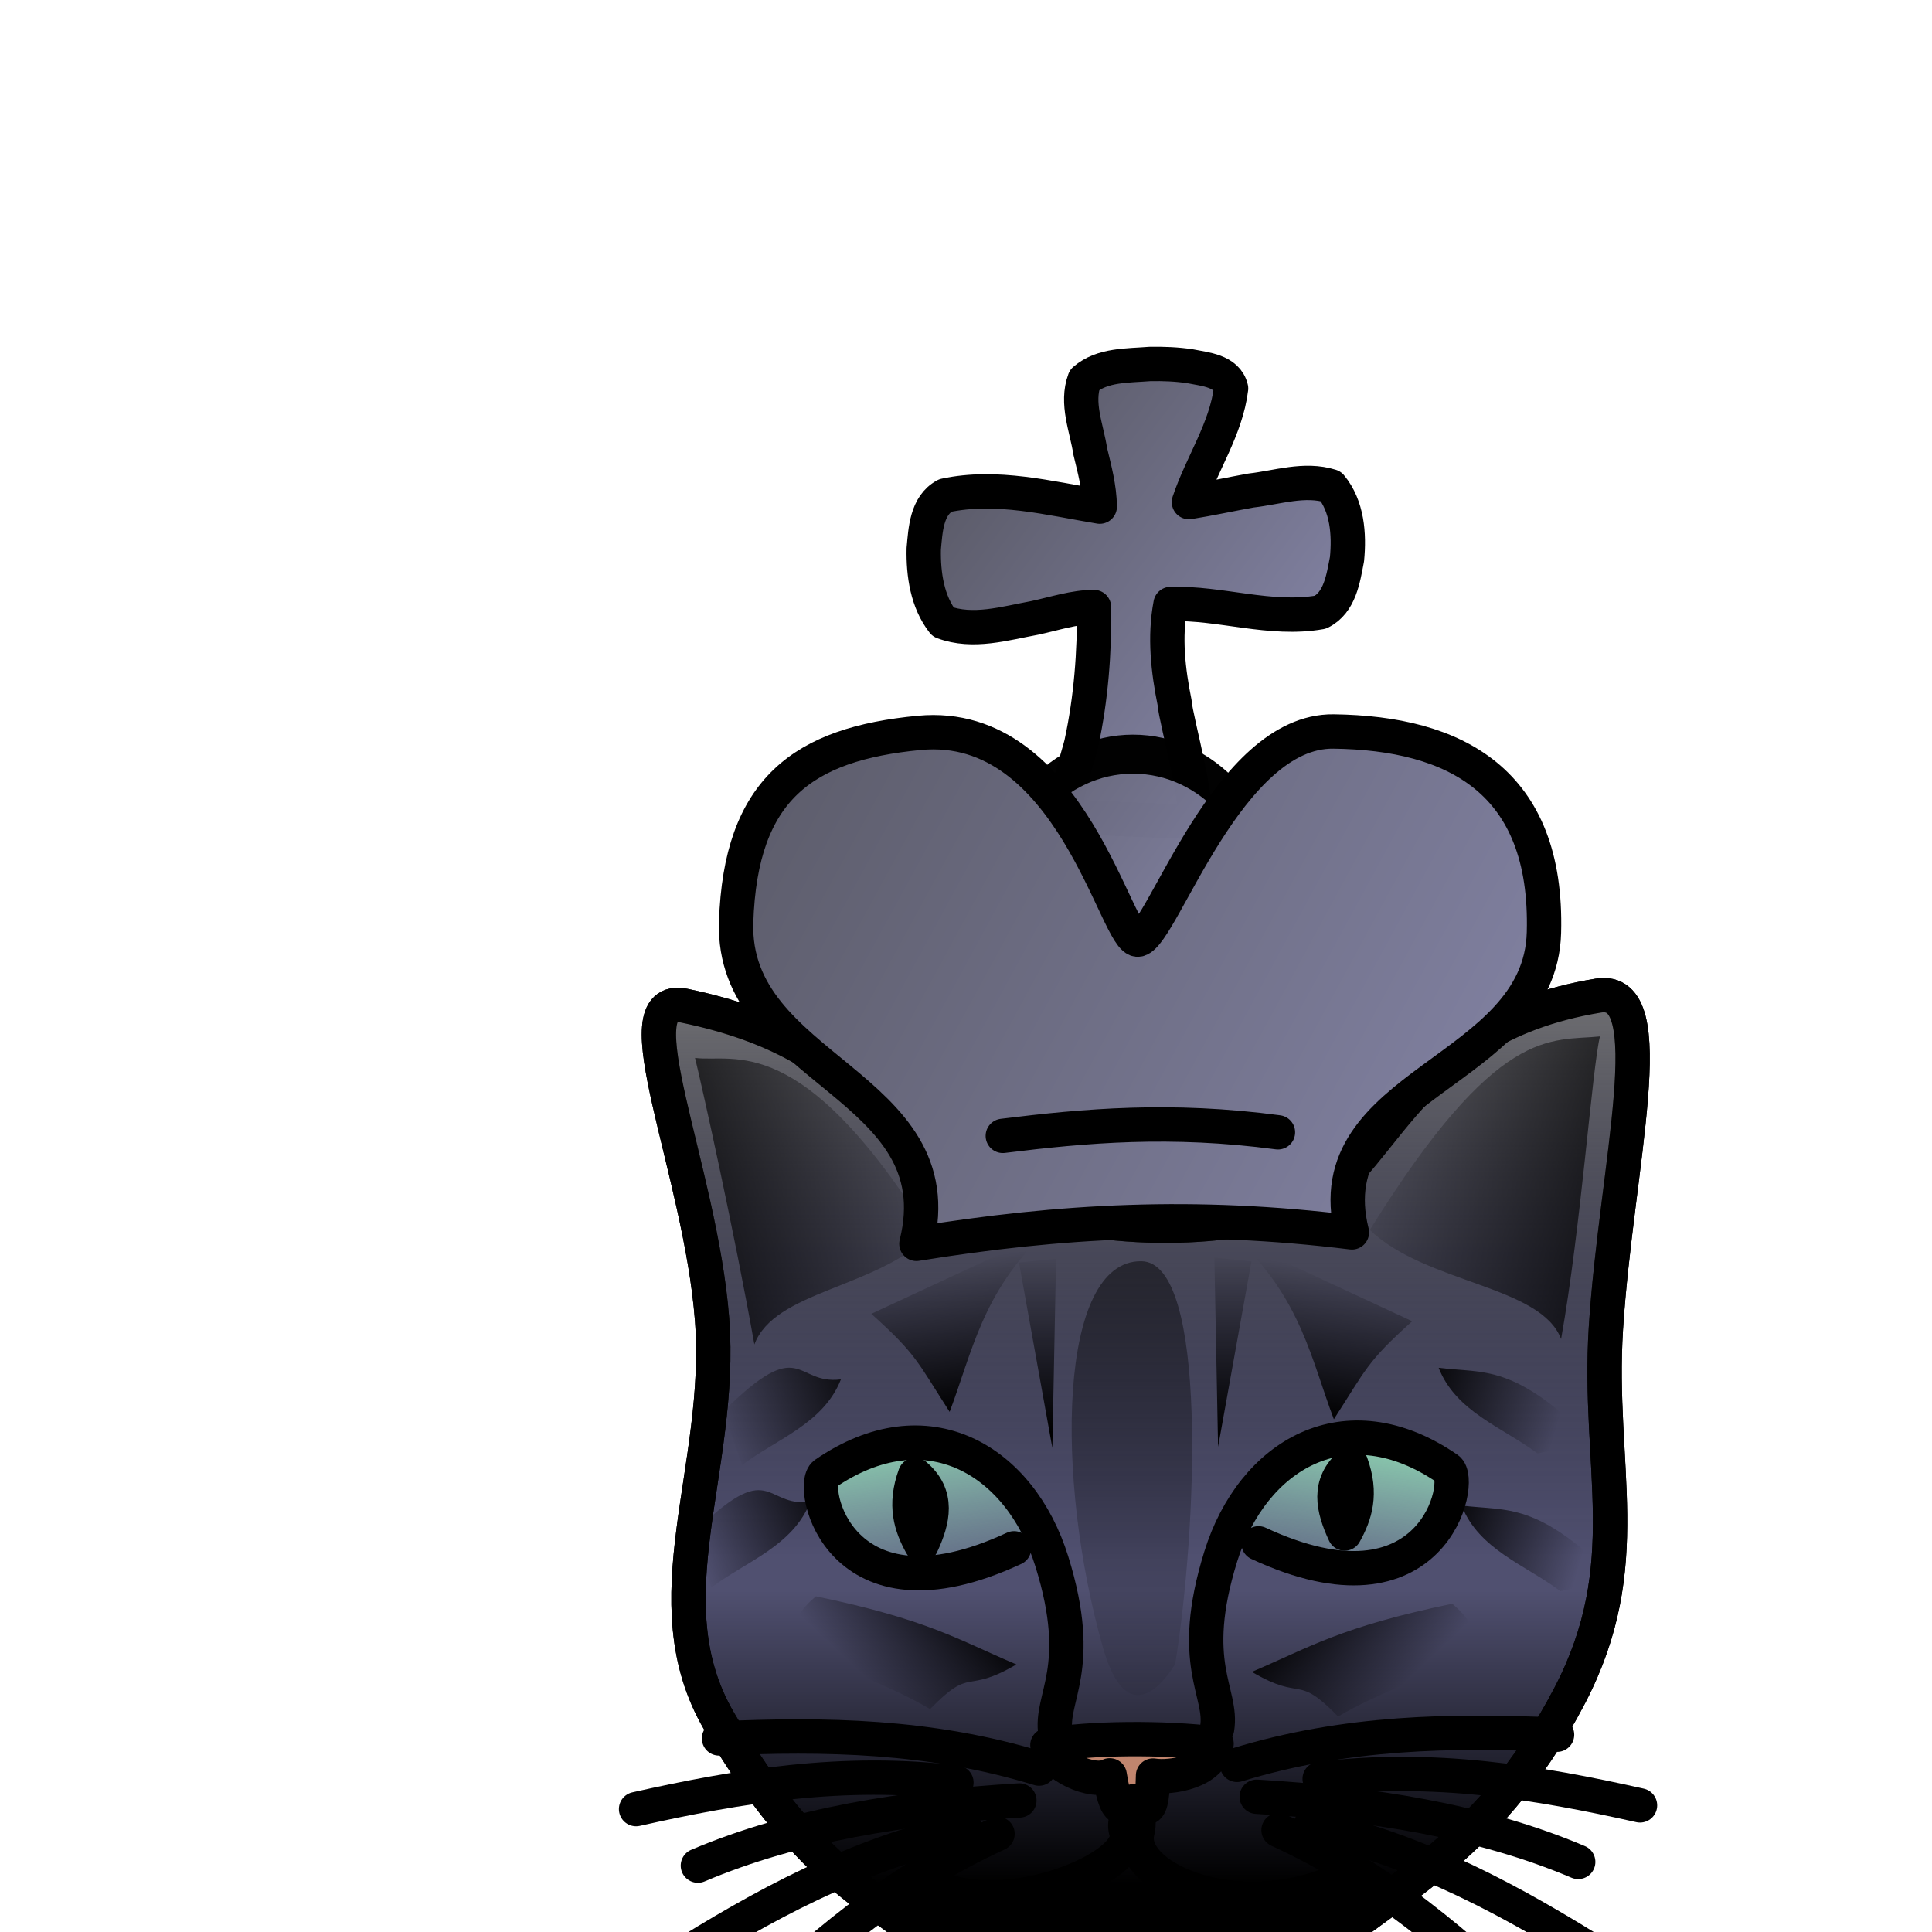
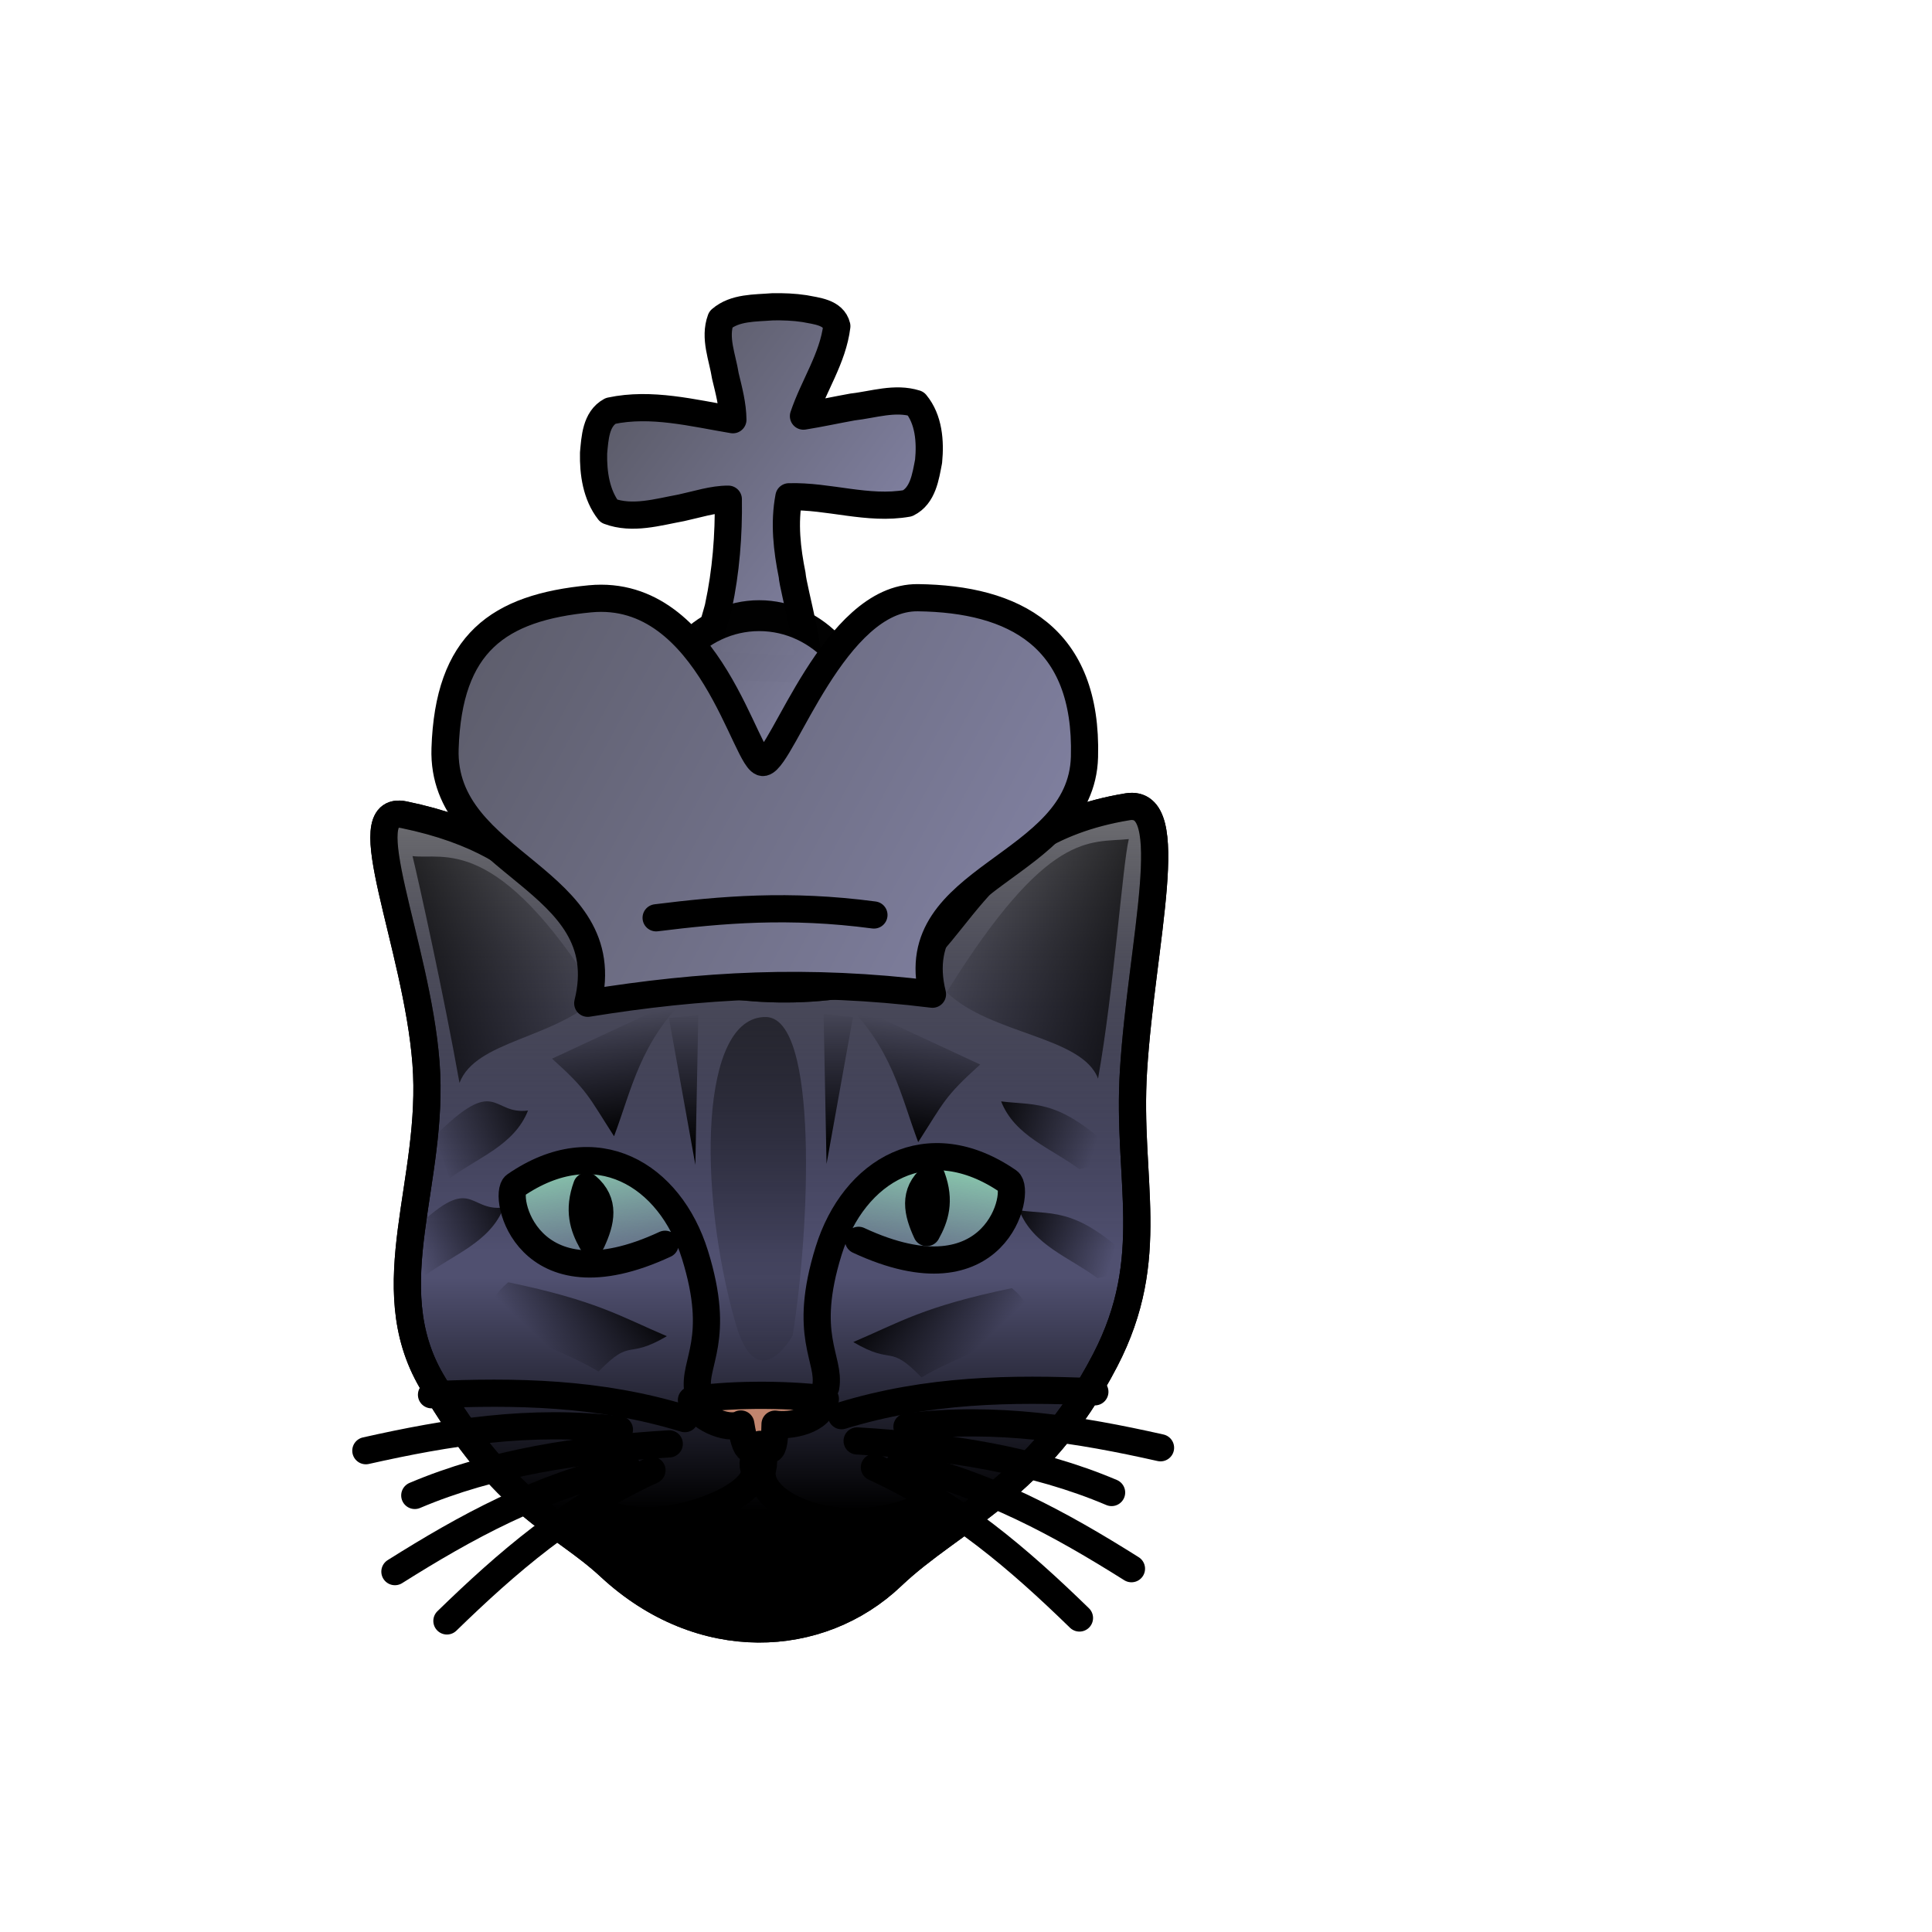
- <svg xmlns="http://www.w3.org/2000/svg" xmlns:xlink="http://www.w3.org/1999/xlink" overflow="hidden" viewBox="-100 -100 900 900" id="svg36220" version="1.0">
+ <svg xmlns="http://www.w3.org/2000/svg" xmlns:xlink="http://www.w3.org/1999/xlink" overflow="hidden" viewBox="-19 -111 1137 1137" id="svg36220" version="1.0">
  <defs id="defs36222">
    <linearGradient id="linearGradient2338">
      <stop id="stop2340" offset="0" style="stop-color:#404040;stop-opacity:1;" />
      <stop id="stop2342" offset="1" style="stop-color:#8080a0;stop-opacity:1;" />
    </linearGradient>
    <linearGradient xlink:href="#linearGradient2507" id="linearGradient3296" gradientUnits="userSpaceOnUse" x1="472.81" y1="747.087" x2="472.81" y2="566.33" gradientTransform="matrix(0.756161,0,0,0.756161,76.21757,212.6685)" />
    <linearGradient id="linearGradient3284">
      <stop style="stop-color:#808080;stop-opacity:1;" offset="0" id="stop3286" />
      <stop style="stop-color:#000000;stop-opacity:0;" offset="1" id="stop3288" />
    </linearGradient>
    <linearGradient xlink:href="#linearGradient3284" id="linearGradient3290" x1="466.629" y1="160.42" x2="466.629" y2="546.33" gradientUnits="userSpaceOnUse" gradientTransform="matrix(0.756161,0,0,0.756161,76.21757,212.6685)" />
    <linearGradient xlink:href="#linearGradient3268" id="linearGradient3278" gradientUnits="userSpaceOnUse" x1="337.506" y1="472.642" x2="352.788" y2="578.182" gradientTransform="matrix(-0.756161,0,0,0.756161,781.9768,213.9287)" />
    <linearGradient id="linearGradient3268">
      <stop style="stop-color:#8accae;stop-opacity:1;" offset="0" id="stop3270" />
      <stop style="stop-color:#9fc1cd;stop-opacity:0;" offset="1" id="stop3272" />
    </linearGradient>
    <linearGradient xlink:href="#linearGradient3268" id="linearGradient3274" x1="337.506" y1="472.642" x2="352.788" y2="578.182" gradientUnits="userSpaceOnUse" gradientTransform="matrix(0.756161,0,0,0.756161,76.21757,212.6685)" />
    <linearGradient xlink:href="#linearGradient2305" id="linearGradient2313" x1="2087.14" y1="-485" x2="2033.252" y2="-862.516" gradientUnits="userSpaceOnUse" gradientTransform="matrix(0.183292,0,0,0.183292,-36.42853,646.5892)" />
    <linearGradient xlink:href="#linearGradient2305" id="linearGradient2311" x1="2394.735" y1="-485" x2="2394.735" y2="-938.333" gradientUnits="userSpaceOnUse" gradientTransform="matrix(0.183292,0,0,0.183292,-55.61973,656.0762)" />
    <linearGradient xlink:href="#linearGradient2305" id="linearGradient2317" gradientUnits="userSpaceOnUse" gradientTransform="matrix(1.789056e-2,-0.182416,0.182416,1.789056e-2,315.112,1051.291)" x1="2470.081" y1="-364.988" x2="2309.711" y2="-733.761" />
    <linearGradient xlink:href="#linearGradient2305" id="linearGradient2323" gradientUnits="userSpaceOnUse" x1="2234.743" y1="-614.407" x2="1987.283" y2="-832.365" gradientTransform="matrix(7.348649e-3,-0.183144,0.183144,7.348649e-3,447.0847,1057.424)" />
    <linearGradient xlink:href="#linearGradient2305" id="linearGradient2333" gradientUnits="userSpaceOnUse" x1="2087.14" y1="-485" x2="2033.252" y2="-862.516" gradientTransform="matrix(-0.183292,0,0,0.183292,900.1687,650.0454)" />
    <linearGradient xlink:href="#linearGradient2305" id="linearGradient2335" gradientUnits="userSpaceOnUse" gradientTransform="matrix(-0.183292,0,0,0.183292,913.2745,655.5354)" x1="2394.735" y1="-485" x2="2394.735" y2="-938.333" />
    <linearGradient xlink:href="#linearGradient2305" id="linearGradient2337" gradientUnits="userSpaceOnUse" gradientTransform="matrix(-1.789056e-2,-0.182416,-0.182416,1.789056e-2,543.2268,1053.018)" x1="2437.968" y1="-388.633" x2="2293.654" y2="-745.584" />
    <linearGradient xlink:href="#linearGradient2305" id="linearGradient2339" gradientUnits="userSpaceOnUse" gradientTransform="matrix(-7.348649e-3,-0.183144,-0.183144,7.348649e-3,409.5262,1060.88)" x1="2234.743" y1="-614.407" x2="1987.283" y2="-832.365" />
    <linearGradient xlink:href="#linearGradient2305" id="linearGradient2363" gradientUnits="userSpaceOnUse" x1="1647.14" y1="-382.909" x2="2633.252" y2="-582.909" gradientTransform="matrix(0.165748,0,0,0.165748,-91.13033,553.6539)" />
    <linearGradient xlink:href="#linearGradient2305" id="linearGradient2367" gradientUnits="userSpaceOnUse" gradientTransform="matrix(-0.165748,0,0,0.165748,962.4313,551.1333)" x1="1647.14" y1="-382.909" x2="2633.252" y2="-582.909" />
    <linearGradient xlink:href="#linearGradient2305" id="linearGradient3256" gradientUnits="userSpaceOnUse" gradientTransform="matrix(0.180961,-2.913348e-2,-2.913348e-2,-0.180961,-18.87763,514.4243)" x1="2653.51" y1="1167.897" x2="2228.905" y2="-1469.516" />
    <linearGradient xlink:href="#linearGradient2305" id="linearGradient3260" gradientUnits="userSpaceOnUse" gradientTransform="matrix(-1.789056e-2,-0.182416,-0.182416,1.789056e-2,532.5331,988.856)" x1="2437.968" y1="-388.633" x2="2293.654" y2="-745.584" />
    <linearGradient id="linearGradient2305">
      <stop style="stop-color:#000000;stop-opacity:1;" offset="0" id="stop2307" />
      <stop style="stop-color:#000000;stop-opacity:0;" offset="1" id="stop2309" />
    </linearGradient>
    <linearGradient xlink:href="#linearGradient2305" id="linearGradient3264" gradientUnits="userSpaceOnUse" gradientTransform="matrix(1.789056e-2,-0.182416,0.182416,1.789056e-2,329.3703,994.2572)" x1="2470.081" y1="-364.988" x2="2309.711" y2="-733.761" />
    <linearGradient id="linearGradient2507">
      <stop style="stop-color:#000000;stop-opacity:1;" offset="0" id="stop2509" />
      <stop style="stop-color:#505070;stop-opacity:1;" offset="1" id="stop2511" />
    </linearGradient>
    <linearGradient xlink:href="#linearGradient2338" id="linearGradient10410" x1="-303.409" y1="-139.8" x2="651.236" y2="525.127" gradientUnits="userSpaceOnUse" gradientTransform="matrix(0.538442,0,0,0.690981,204.2635,125.2569)" />
    <linearGradient xlink:href="#linearGradient2338" id="linearGradient4883" x1="-153.704" y1="-341.603" x2="889.693" y2="659.111" gradientUnits="userSpaceOnUse" />
    <linearGradient xlink:href="#linearGradient2507" id="linearGradient6412" gradientUnits="userSpaceOnUse" x1="188.837" y1="5.585" x2="526.309" y2="257.176" />
    <linearGradient xlink:href="#linearGradient2338" id="linearGradient12112" gradientUnits="userSpaceOnUse" x1="188.837" y1="5.585" x2="526.309" y2="257.176" gradientTransform="matrix(0.730383,0,0,0.730383,111.6883,29.78831)" />
  </defs>
  <g id="layer1">
    <path style="fill:url(#linearGradient3296);fill-opacity:1;fill-rule:evenodd;stroke:#000000;stroke-width:16;stroke-linecap:round;stroke-linejoin:round;stroke-miterlimit:4;stroke-dasharray:none;stroke-opacity:1" d="M 359.701,455.227 C 309.541,433.689 307.44,386.802 218.722,368.484 C 188.067,362.154 226.319,444.642 231.7,514.491 C 237.081,584.35 202.183,645.483 234.93,701.713 C 278.448,776.438 310.453,783.75 339.912,811.088 C 393.568,860.879 463.516,856.954 505.856,816.618 C 541.675,782.494 591.998,765.437 631.374,689.583 C 662.88,628.889 644.011,583.385 648.086,518.795 C 652.84,443.451 675.477,358.727 644.551,363.799 C 549.965,379.311 544.305,450.512 502.47,462.88 C 457.897,476.058 400.94,472.934 359.701,455.227 z " id="path3294" />
    <path id="path3280" d="M 359.701,455.227 C 309.541,433.689 307.44,386.802 218.722,368.484 C 188.067,362.154 226.319,444.642 231.7,514.491 C 237.081,584.35 202.183,645.483 234.93,701.713 C 278.448,776.438 310.453,783.75 339.912,811.088 C 393.568,860.879 463.516,856.954 505.856,816.618 C 541.675,782.494 591.998,765.437 631.374,689.583 C 662.88,628.889 644.011,583.385 648.086,518.795 C 652.84,443.451 675.477,358.727 644.551,363.799 C 549.965,379.311 544.305,450.512 502.47,462.88 C 457.897,476.058 400.94,472.934 359.701,455.227 z " style="fill:url(#linearGradient3290);fill-opacity:1;fill-rule:evenodd;stroke:#000000;stroke-width:16;stroke-linecap:round;stroke-linejoin:round;stroke-miterlimit:4;stroke-dasharray:none;stroke-opacity:1" />
    <path style="fill:url(#linearGradient3278);fill-opacity:1;fill-rule:evenodd;stroke:none;stroke-width:16;stroke-linecap:round;stroke-linejoin:round;stroke-miterlimit:4;stroke-dasharray:none;stroke-opacity:1" d="M 477.405,618.179 C 492.091,571.025 532.878,556.75 573.937,587.853 C 584.168,595.603 559.719,661.065 477.405,618.179 z " id="path3276" />
    <path id="path3266" d="M 380.79,616.918 C 366.103,569.765 325.316,555.49 284.258,586.593 C 274.026,594.343 298.475,659.805 380.79,616.918 z " style="fill:url(#linearGradient3274);fill-opacity:1;fill-rule:evenodd;stroke:none;stroke-width:16;stroke-linecap:round;stroke-linejoin:round;stroke-miterlimit:4;stroke-dasharray:none;stroke-opacity:1" />
    <path id="path2267" d="M 387.923,712.96 C 390.089,722.55 409.201,731.381 416.952,727.03 C 420.655,750.218 424.418,739.627 428.187,739.029 C 431.525,738.499 436.711,751.765 437.126,727.13 C 445.588,728.509 464.781,725.336 466.116,712.88 L 466.727,712.269 C 442.127,709.184 407.636,709.528 387.923,712.96 z " style="fill:#c1856e;fill-opacity:1;fill-rule:evenodd;stroke:#000000;stroke-width:16;stroke-linecap:round;stroke-linejoin:round;stroke-miterlimit:4;stroke-dasharray:none;stroke-opacity:1" />
    <path style="fill:none;fill-opacity:0.75;fill-rule:evenodd;stroke:#000000;stroke-width:16;stroke-linecap:round;stroke-linejoin:round;stroke-miterlimit:4;stroke-dasharray:none;stroke-opacity:1" d="M 384.026,723.877 C 333.345,708.319 284.019,707.66 234.949,709.825" id="path2281" />
    <path id="path2283" d="M 345.534,730.381 C 292.908,723.973 244.233,731.994 196.308,742.751" style="fill:none;fill-opacity:0.75;fill-rule:evenodd;stroke:#000000;stroke-width:16;stroke-linecap:round;stroke-linejoin:round;stroke-miterlimit:4;stroke-dasharray:none;stroke-opacity:1" />
    <path style="fill:none;fill-opacity:0.75;fill-rule:evenodd;stroke:#000000;stroke-width:16;stroke-linecap:round;stroke-linejoin:round;stroke-miterlimit:4;stroke-dasharray:none;stroke-opacity:1" d="M 374.859,738.729 C 321.938,741.886 270.314,749.886 225.103,769.083" id="path2285" />
    <path id="path2289" d="M 516.942,778.714 C 471.665,795.129 425.017,773.72 429.825,753.416 C 432.886,740.489 421.808,744.015 424.671,753.408 C 429.703,769.916 367.447,795.288 334.983,778.324" style="fill:none;fill-opacity:0.75;fill-rule:evenodd;stroke:#000000;stroke-width:16;stroke-linecap:round;stroke-linejoin:round;stroke-miterlimit:4;stroke-dasharray:none;stroke-opacity:1" />
    <path style="fill:none;fill-opacity:0.75;fill-rule:evenodd;stroke:#000000;stroke-width:16;stroke-linecap:round;stroke-linejoin:round;stroke-miterlimit:4;stroke-dasharray:none;stroke-opacity:1" d="M 391.681,707.572 C 388.857,690.627 405.669,677.744 389.971,627.342 C 375.285,580.189 331.8,553.841 284.258,586.593 C 276.582,591.881 290.651,659.341 372.391,621.265" id="path2291" />
    <path style="fill:#000000;fill-opacity:1;fill-rule:evenodd;stroke:#000000;stroke-width:16;stroke-linecap:round;stroke-linejoin:round;stroke-miterlimit:4;stroke-dasharray:none;stroke-opacity:1" d="M 326.282,587.087 C 337.382,596.518 334.75,607.918 329.255,619.729 C 324.349,610.921 321.134,601.218 326.282,587.087 z " id="path2293" />
    <path style="fill:url(#linearGradient2313);fill-opacity:1;fill-rule:evenodd;stroke:none;stroke-width:16;stroke-linecap:round;stroke-linejoin:round;stroke-miterlimit:4;stroke-dasharray:none;stroke-opacity:1" d="M 305.889,512.025 C 327.033,531.001 327.201,534.157 342.374,557.693 C 352.838,529.995 357.537,502.298 386.364,474.6 L 305.889,512.025 z " id="path2299" />
    <path style="fill:url(#linearGradient2311);fill-opacity:1;fill-rule:evenodd;stroke:none;stroke-width:16;stroke-linecap:round;stroke-linejoin:round;stroke-miterlimit:4;stroke-dasharray:none;stroke-opacity:1" d="M 374.675,488.119 L 390.227,574.524 L 391.956,486.391 L 374.675,488.119 z " id="path2303" />
    <path id="path2315" d="M 231.431,639.491 C 247.81,627.232 269.372,620.155 277.467,599.612 C 255.648,602.307 259.524,577.978 222.584,614.669 L 231.431,639.491 z " style="fill:url(#linearGradient2317);fill-opacity:1;fill-rule:evenodd;stroke:none;stroke-width:16;stroke-linecap:round;stroke-linejoin:round;stroke-miterlimit:4;stroke-dasharray:none;stroke-opacity:1" />
    <path id="path2321" d="M 333.266,696.162 C 353.075,675.795 349.322,689.578 373.447,675.362 C 346.192,663.796 332.53,654.534 280.089,643.629 C 250.006,669.012 297.751,675.151 333.266,696.162 z " style="fill:url(#linearGradient2323);fill-opacity:1;fill-rule:evenodd;stroke:none;stroke-width:16;stroke-linecap:round;stroke-linejoin:round;stroke-miterlimit:4;stroke-dasharray:none;stroke-opacity:1" />
    <path id="path2325" d="M 557.851,515.482 C 536.707,534.457 536.539,537.613 521.366,561.149 C 510.902,533.451 506.203,505.754 477.376,478.057 L 557.851,515.482 z " style="fill:url(#linearGradient2333);fill-opacity:1;fill-rule:evenodd;stroke:none;stroke-width:16;stroke-linecap:round;stroke-linejoin:round;stroke-miterlimit:4;stroke-dasharray:none;stroke-opacity:1" />
    <path id="path2327" d="M 482.98,487.578 L 467.428,573.983 L 465.699,485.85 L 482.98,487.578 z " style="fill:url(#linearGradient2335);fill-opacity:1;fill-rule:evenodd;stroke:none;stroke-width:16;stroke-linecap:round;stroke-linejoin:round;stroke-miterlimit:4;stroke-dasharray:none;stroke-opacity:1" />
    <path style="fill:url(#linearGradient2337);fill-opacity:1;fill-rule:evenodd;stroke:none;stroke-width:16;stroke-linecap:round;stroke-linejoin:round;stroke-miterlimit:4;stroke-dasharray:none;stroke-opacity:1" d="M 626.908,641.219 C 610.529,628.96 588.967,621.883 580.872,601.341 C 602.691,604.036 615.922,599.257 652.862,635.949 L 626.908,641.219 z " id="path2329" />
    <path style="fill:url(#linearGradient2339);fill-opacity:1;fill-rule:evenodd;stroke:none;stroke-width:16;stroke-linecap:round;stroke-linejoin:round;stroke-miterlimit:4;stroke-dasharray:none;stroke-opacity:1" d="M 523.344,699.618 C 503.536,679.252 507.289,693.035 483.164,678.818 C 510.419,667.252 524.081,657.99 576.522,647.085 C 606.605,672.468 558.86,678.608 523.344,699.618 z " id="path2331" />
    <path style="fill:none;fill-opacity:0.75;fill-rule:evenodd;stroke:#000000;stroke-width:16;stroke-linecap:round;stroke-linejoin:round;stroke-miterlimit:4;stroke-dasharray:none;stroke-opacity:1" d="M 364.691,754.285 C 316.496,776.371 279.219,808.682 244.014,842.932" id="path2341" />
    <path style="fill:none;fill-opacity:0.75;fill-rule:evenodd;stroke:#000000;stroke-width:16;stroke-linecap:round;stroke-linejoin:round;stroke-miterlimit:4;stroke-dasharray:none;stroke-opacity:1" d="M 349.93,752.4 C 298.187,763.944 254.989,787.767 213.412,813.918" id="path2343" />
    <path id="path2345" d="M 476.259,722.149 C 526.94,706.591 576.267,705.932 625.337,708.097" style="fill:none;fill-opacity:0.75;fill-rule:evenodd;stroke:#000000;stroke-width:16;stroke-linecap:round;stroke-linejoin:round;stroke-miterlimit:4;stroke-dasharray:none;stroke-opacity:1" />
    <path style="fill:none;fill-opacity:0.75;fill-rule:evenodd;stroke:#000000;stroke-width:16;stroke-linecap:round;stroke-linejoin:round;stroke-miterlimit:4;stroke-dasharray:none;stroke-opacity:1" d="M 514.751,728.653 C 567.377,722.245 616.052,730.266 663.977,741.023" id="path2347" />
    <path id="path2349" d="M 485.426,737.001 C 538.348,740.158 589.972,748.158 635.182,767.355" style="fill:none;fill-opacity:0.75;fill-rule:evenodd;stroke:#000000;stroke-width:16;stroke-linecap:round;stroke-linejoin:round;stroke-miterlimit:4;stroke-dasharray:none;stroke-opacity:1" />
    <path id="path2351" d="M 495.594,752.556 C 543.79,774.642 581.066,806.954 616.271,841.204" style="fill:none;fill-opacity:0.75;fill-rule:evenodd;stroke:#000000;stroke-width:16;stroke-linecap:round;stroke-linejoin:round;stroke-miterlimit:4;stroke-dasharray:none;stroke-opacity:1" />
    <path id="path2353" d="M 510.355,750.672 C 562.098,762.216 605.296,786.039 646.873,812.19" style="fill:none;fill-opacity:0.75;fill-rule:evenodd;stroke:#000000;stroke-width:16;stroke-linecap:round;stroke-linejoin:round;stroke-miterlimit:4;stroke-dasharray:none;stroke-opacity:1" />
    <path id="path2361" d="M 223.774,392.811 C 227.425,407.761 242.115,474.082 251.415,526.305 C 260.878,501.259 307.116,500.522 333.184,475.476 C 273.387,379.26 241.695,395.205 223.774,392.811 z " style="fill:url(#linearGradient2363);fill-opacity:1;fill-rule:evenodd;stroke:none;stroke-width:16;stroke-linecap:round;stroke-linejoin:round;stroke-miterlimit:4;stroke-dasharray:none;stroke-opacity:1" />
    <path style="fill:url(#linearGradient2367);fill-opacity:1;fill-rule:evenodd;stroke:none;stroke-width:16;stroke-linecap:round;stroke-linejoin:round;stroke-miterlimit:4;stroke-dasharray:none;stroke-opacity:1" d="M 645.312,382.806 C 641.662,397.756 636.517,471.562 627.217,523.785 C 617.754,498.738 564.184,498.002 538.116,472.955 C 597.913,376.74 622.35,385.2 645.312,382.806 z " id="path2365" />
    <path id="path24710" d="M 435.727,69.549 C 425.401,70.393 413.484,69.792 405.211,76.966 C 401.159,87.906 406.198,99.344 407.877,110.25 C 409.925,118.753 412.216,127.225 412.309,136.013 C 388.659,132.069 364.245,125.706 340.344,130.809 C 331.598,135.534 331.129,146.899 330.318,155.619 C 330.069,167.448 331.915,180.298 339.34,189.788 C 353.194,194.979 368.115,190.383 382.025,187.841 C 391.094,185.89 400.692,182.723 409.616,182.781 C 409.937,203.893 408.214,225.506 403.827,245.858 C 403.301,249.21 393.209,279.817 396.9,279.815 C 405.982,281.395 445.6,282.204 454.749,283.017 C 461.268,282.887 447.506,234.691 447.204,227.471 C 444.145,212.363 442.357,196.777 445.291,181.366 C 468.642,180.67 491.782,189.312 515.088,185.2 C 524.224,180.731 525.748,169.375 527.482,160.458 C 528.618,148.856 527.631,135.738 519.95,126.496 C 507.723,122.644 495.002,127.129 482.769,128.504 C 473.118,130.239 463.533,132.341 453.85,133.891 C 459.81,116.085 471.155,99.948 473.479,80.961 C 471.506,72.692 461.286,72.012 454.443,70.621 C 448.299,69.675 441.982,69.451 435.727,69.549 z " style="fill:url(#linearGradient12112);fill-opacity:1.0;fill-rule:evenodd;stroke:#000000;stroke-width:16;stroke-linecap:round;stroke-linejoin:round;stroke-miterlimit:4;stroke-dasharray:none;stroke-opacity:1" />
    <path style="opacity:0.99;fill:url(#linearGradient4883);fill-opacity:1.0;fill-rule:evenodd;stroke:#000000;stroke-width:79.323;stroke-linecap:round;stroke-linejoin:round;stroke-miterlimit:4;stroke-dasharray:none;stroke-dashoffset:0;stroke-opacity:1" id="path4002" d="M 1066.667 546.962 A 355.193 304.141 0 1 1  356.28,546.962 A 355.193 304.141 0 1 1  1066.667 546.962 z" transform="matrix(0.177521,0,0,0.229187,301.4959,195.672)" />
    <path style="fill:url(#linearGradient10410);fill-opacity:1.0;fill-rule:evenodd;stroke:#000000;stroke-width:16;stroke-linecap:round;stroke-linejoin:round;stroke-miterlimit:4;stroke-dasharray:none;stroke-opacity:1" d="M 326.894,479.429 C 345.474,404.818 240.64,398.961 242.923,329.542 C 244.961,267.537 274.114,246.55 328.255,241.404 C 399.43,234.639 420.231,340.025 430.356,337.692 C 441.622,335.095 472.063,240.106 521.261,240.755 C 577.656,241.498 621.166,263.615 619.224,334.45 C 617.469,400.429 512.262,403.928 529.768,474.096 C 456.374,465.048 394.083,468.572 326.894,479.429 z " id="path10402" />
    <path id="path3250" d="M 466.981,705.249 C 469.806,688.305 452.993,675.422 468.691,625.02 C 483.378,577.867 526.863,551.518 574.405,584.271 C 582.081,589.559 568.012,657.019 486.272,618.943" style="fill:none;fill-opacity:0.75;fill-rule:evenodd;stroke:#000000;stroke-width:16;stroke-linecap:round;stroke-linejoin:round;stroke-miterlimit:4;stroke-dasharray:none;stroke-opacity:1" />
    <path id="path3252" d="M 529.355,581.74 C 518.256,591.171 520.888,602.572 526.383,614.382 C 531.289,605.574 534.504,595.871 529.355,581.74 z " style="fill:#000000;fill-opacity:1;fill-rule:evenodd;stroke:#000000;stroke-width:16;stroke-linecap:round;stroke-linejoin:round;stroke-miterlimit:4;stroke-dasharray:none;stroke-opacity:1" />
    <path style="fill:url(#linearGradient3256);fill-opacity:1;fill-rule:evenodd;stroke:none;stroke-width:16;stroke-linecap:round;stroke-linejoin:round;stroke-miterlimit:4;stroke-dasharray:none;stroke-opacity:1" d="M 413.739,667.304 C 391.415,588.692 392.906,486.959 431.744,487.527 C 462.895,487.997 457.608,612.566 447.458,675.085 C 447.458,675.085 426.57,712.489 413.739,667.304 z " id="path3254" />
    <path id="path3258" d="M 616.214,577.057 C 599.835,564.797 578.274,557.721 570.178,537.178 C 591.997,539.873 605.228,535.095 642.169,571.786 L 616.214,577.057 z " style="fill:url(#linearGradient3260);fill-opacity:1;fill-rule:evenodd;stroke:none;stroke-width:16;stroke-linecap:round;stroke-linejoin:round;stroke-miterlimit:4;stroke-dasharray:none;stroke-opacity:1" />
    <path style="fill:url(#linearGradient3264);fill-opacity:1;fill-rule:evenodd;stroke:none;stroke-width:16;stroke-linecap:round;stroke-linejoin:round;stroke-miterlimit:4;stroke-dasharray:none;stroke-opacity:1" d="M 245.69,582.458 C 262.068,570.199 283.63,563.122 291.725,542.579 C 269.906,545.274 273.782,520.945 236.842,557.636 L 245.69,582.458 z " id="path3262" />
    <path style="fill:none;fill-opacity:0.75;fill-rule:evenodd;stroke:#000000;stroke-width:16;stroke-linecap:round;stroke-linejoin:round;stroke-miterlimit:4;stroke-dasharray:none;stroke-opacity:1" d="M 367.142,429.133 C 405.636,424.351 445.403,420.841 495.316,427.478" id="path4885" />
  </g>
</svg>
